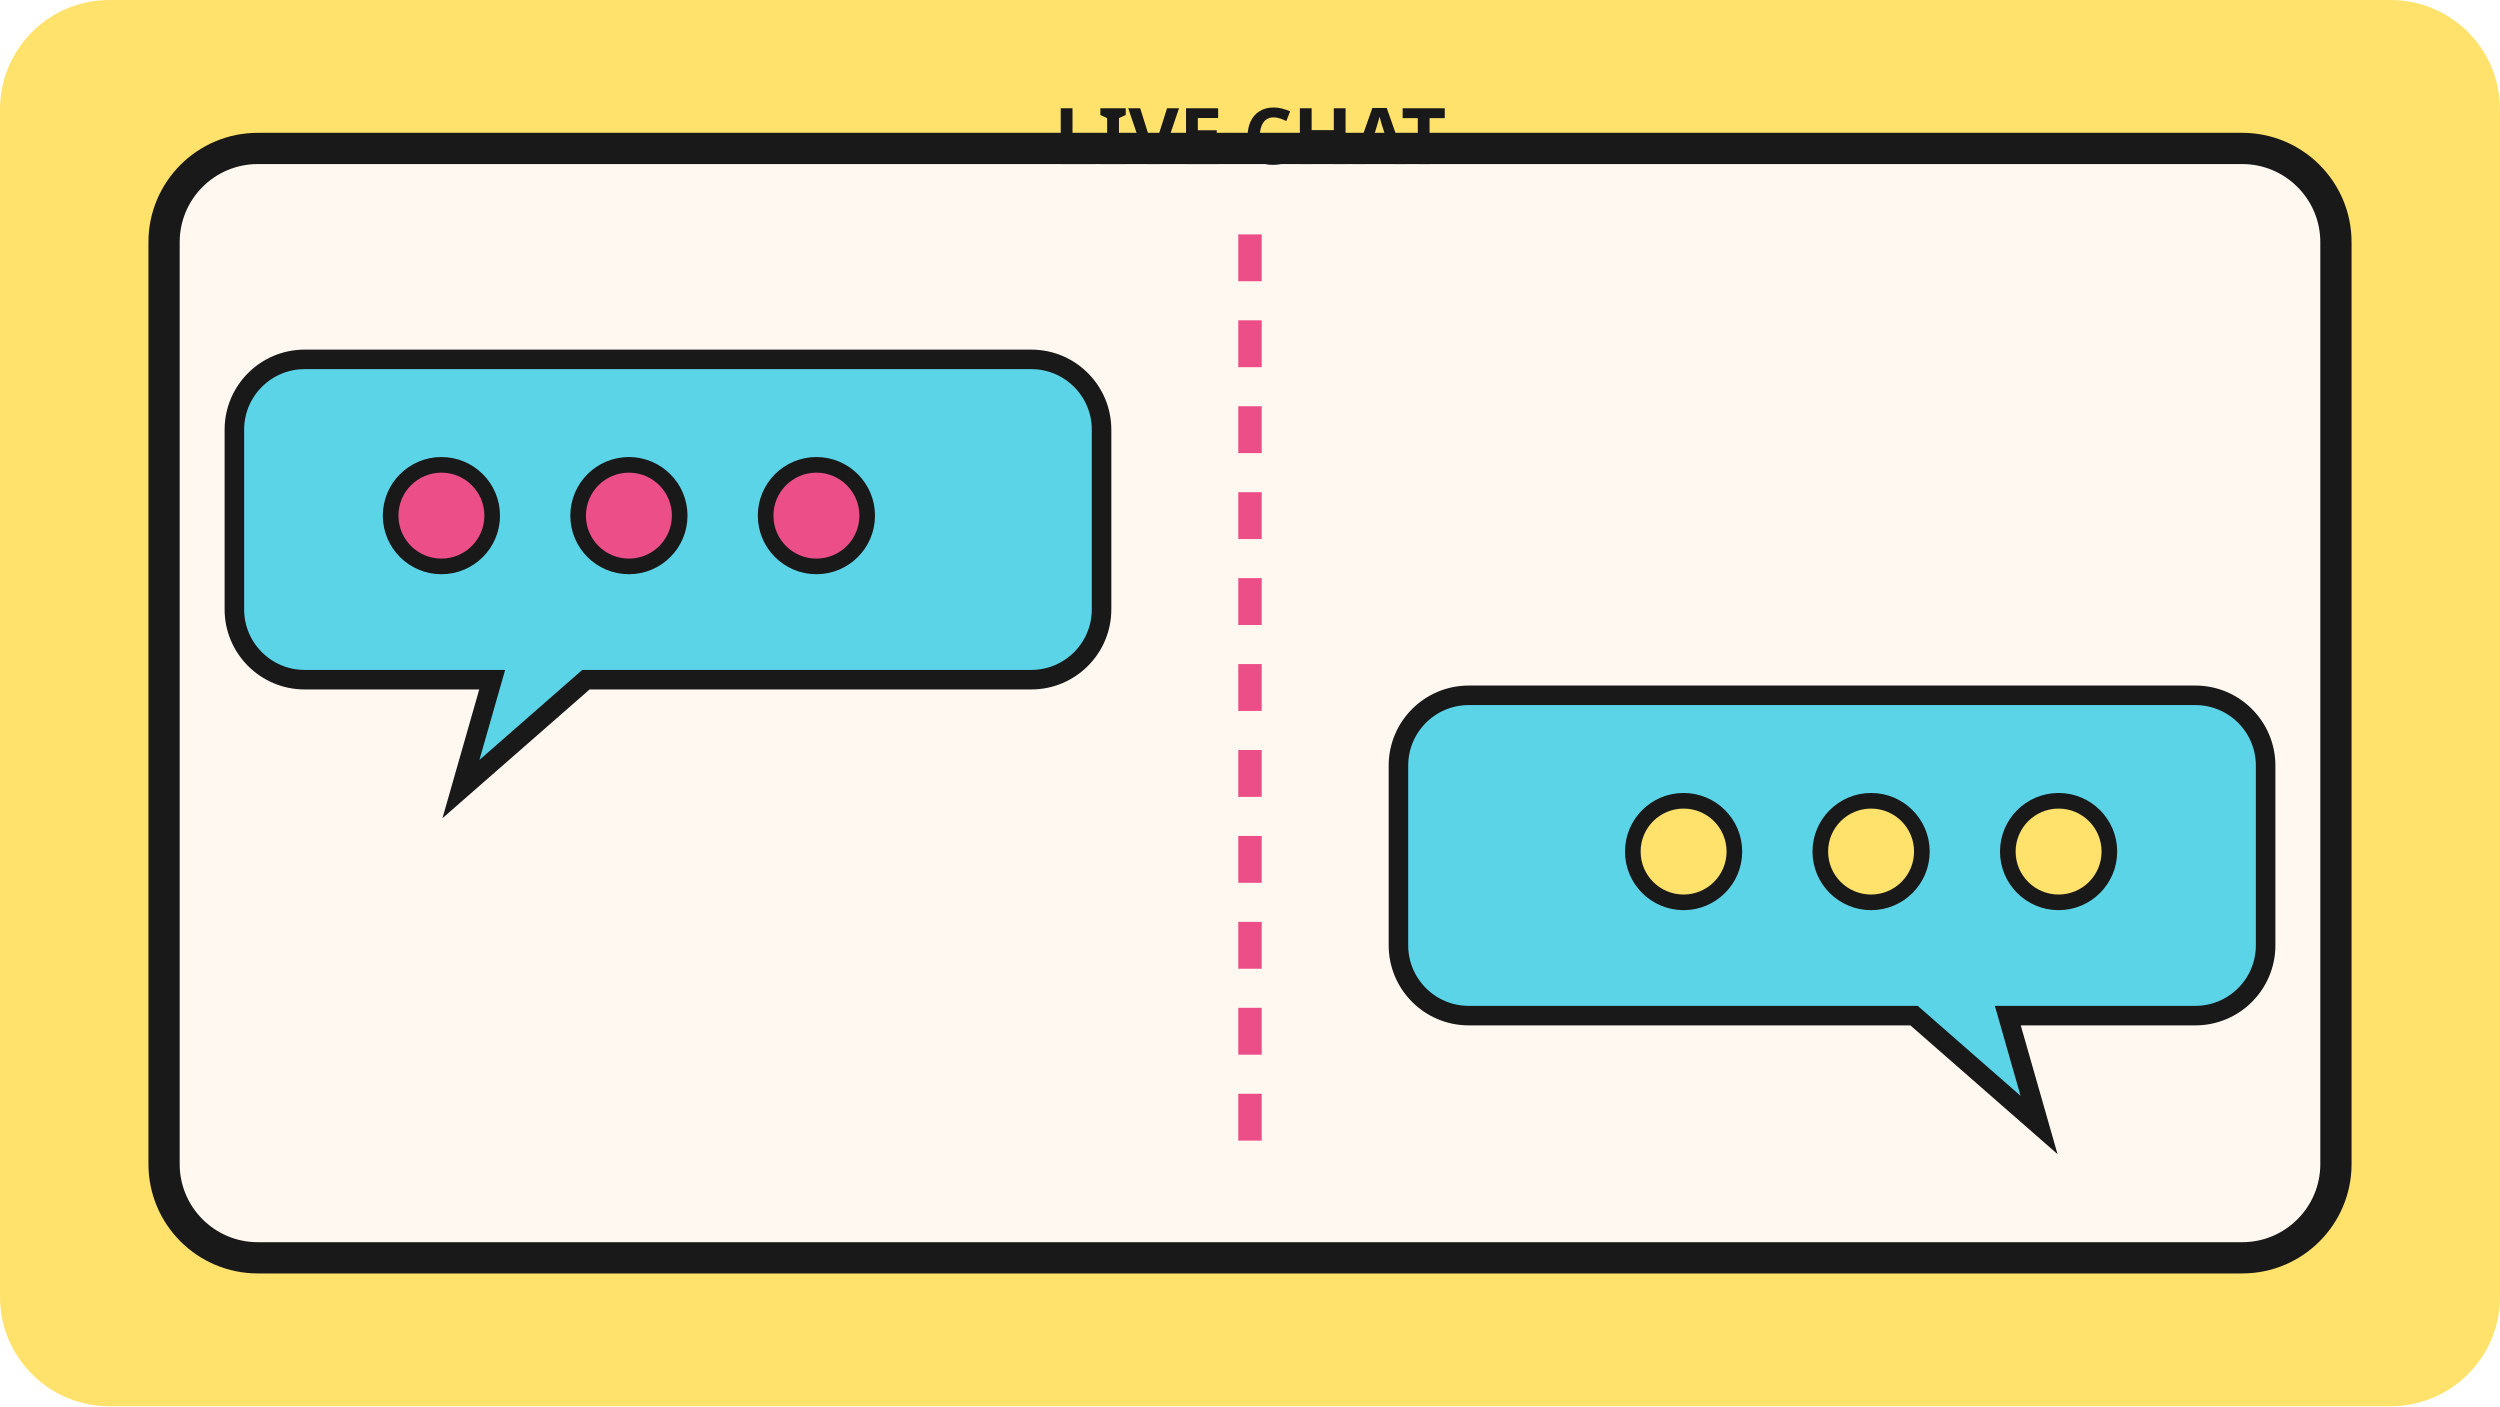
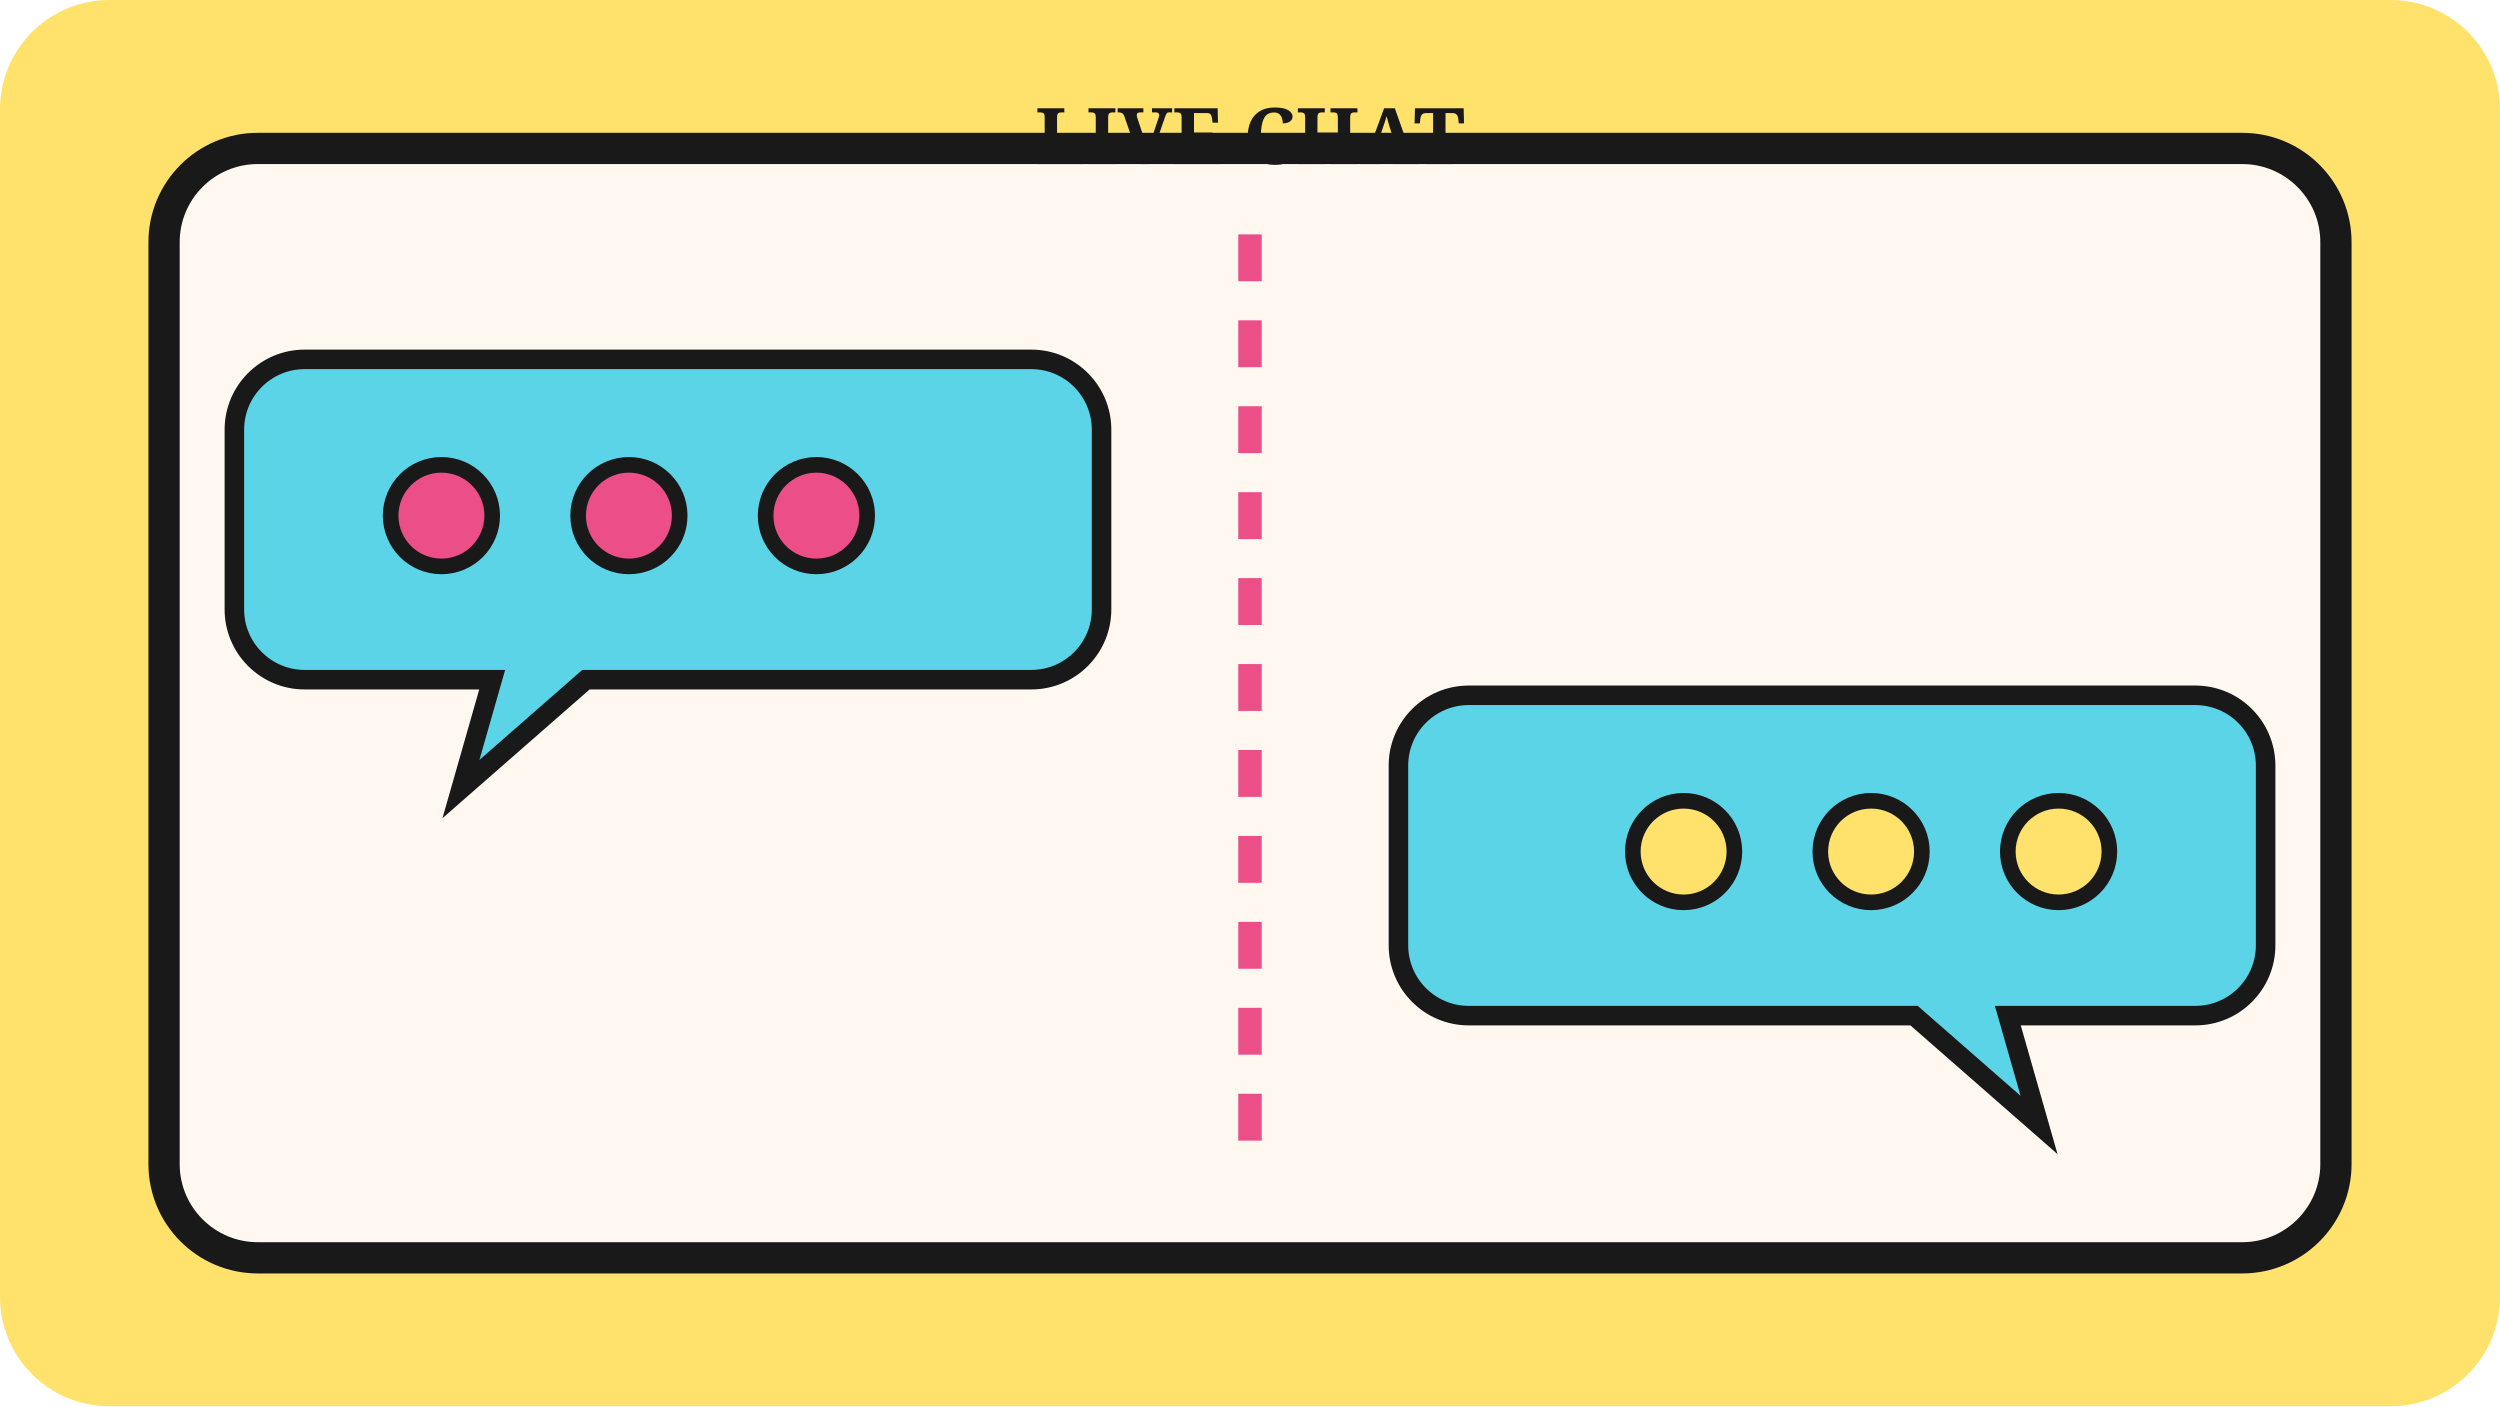
<svg xmlns="http://www.w3.org/2000/svg" width="640" height="360" viewBox="0 0 640 360" role="img" aria-labelledby="title desc">
  <rect width="640" height="360" rx="28" fill="#ffe26b" />
  <rect x="42" y="38" width="556" height="284" rx="24" fill="#fff8f1" stroke="#191919" stroke-width="8" />
  <path d="M320 60v238" stroke="#ec4f88" stroke-width="6" stroke-dasharray="12 10" />
  <g fill="#5bd4e8" stroke="#191919" stroke-width="5">
    <path d="M78 92h186a18 18 0 0 1 18 18v46a18 18 0 0 1-18 18H150l-32 28 8-28H78a18 18 0 0 1-18-18v-46a18 18 0 0 1 18-18z" />
    <path d="M376 178h186a18 18 0 0 1 18 18v46a18 18 0 0 1-18 18h-48l8 28-32-28H376a18 18 0 0 1-18-18v-46a18 18 0 0 1 18-18z" />
  </g>
  <g fill="#ec4f88" stroke="#191919" stroke-width="4">
    <circle cx="113" cy="132" r="13" />
    <circle cx="161" cy="132" r="13" />
    <circle cx="209" cy="132" r="13" />
  </g>
  <g fill="#ffe26b" stroke="#191919" stroke-width="4">
    <circle cx="431" cy="218" r="13" />
    <circle cx="479" cy="218" r="13" />
    <circle cx="527" cy="218" r="13" />
  </g>
-   <text x="320" y="42" text-anchor="middle" font-family="sans-serif" font-size="20" font-weight="900" fill="#191919">LIVE CHAT</text>
+   <text x="320" y="42" text-anchor="middle" font-family="Noto Serif JP, serif" font-size="20" font-weight="900" fill="#191919">LIVE CHAT</text>
</svg>
